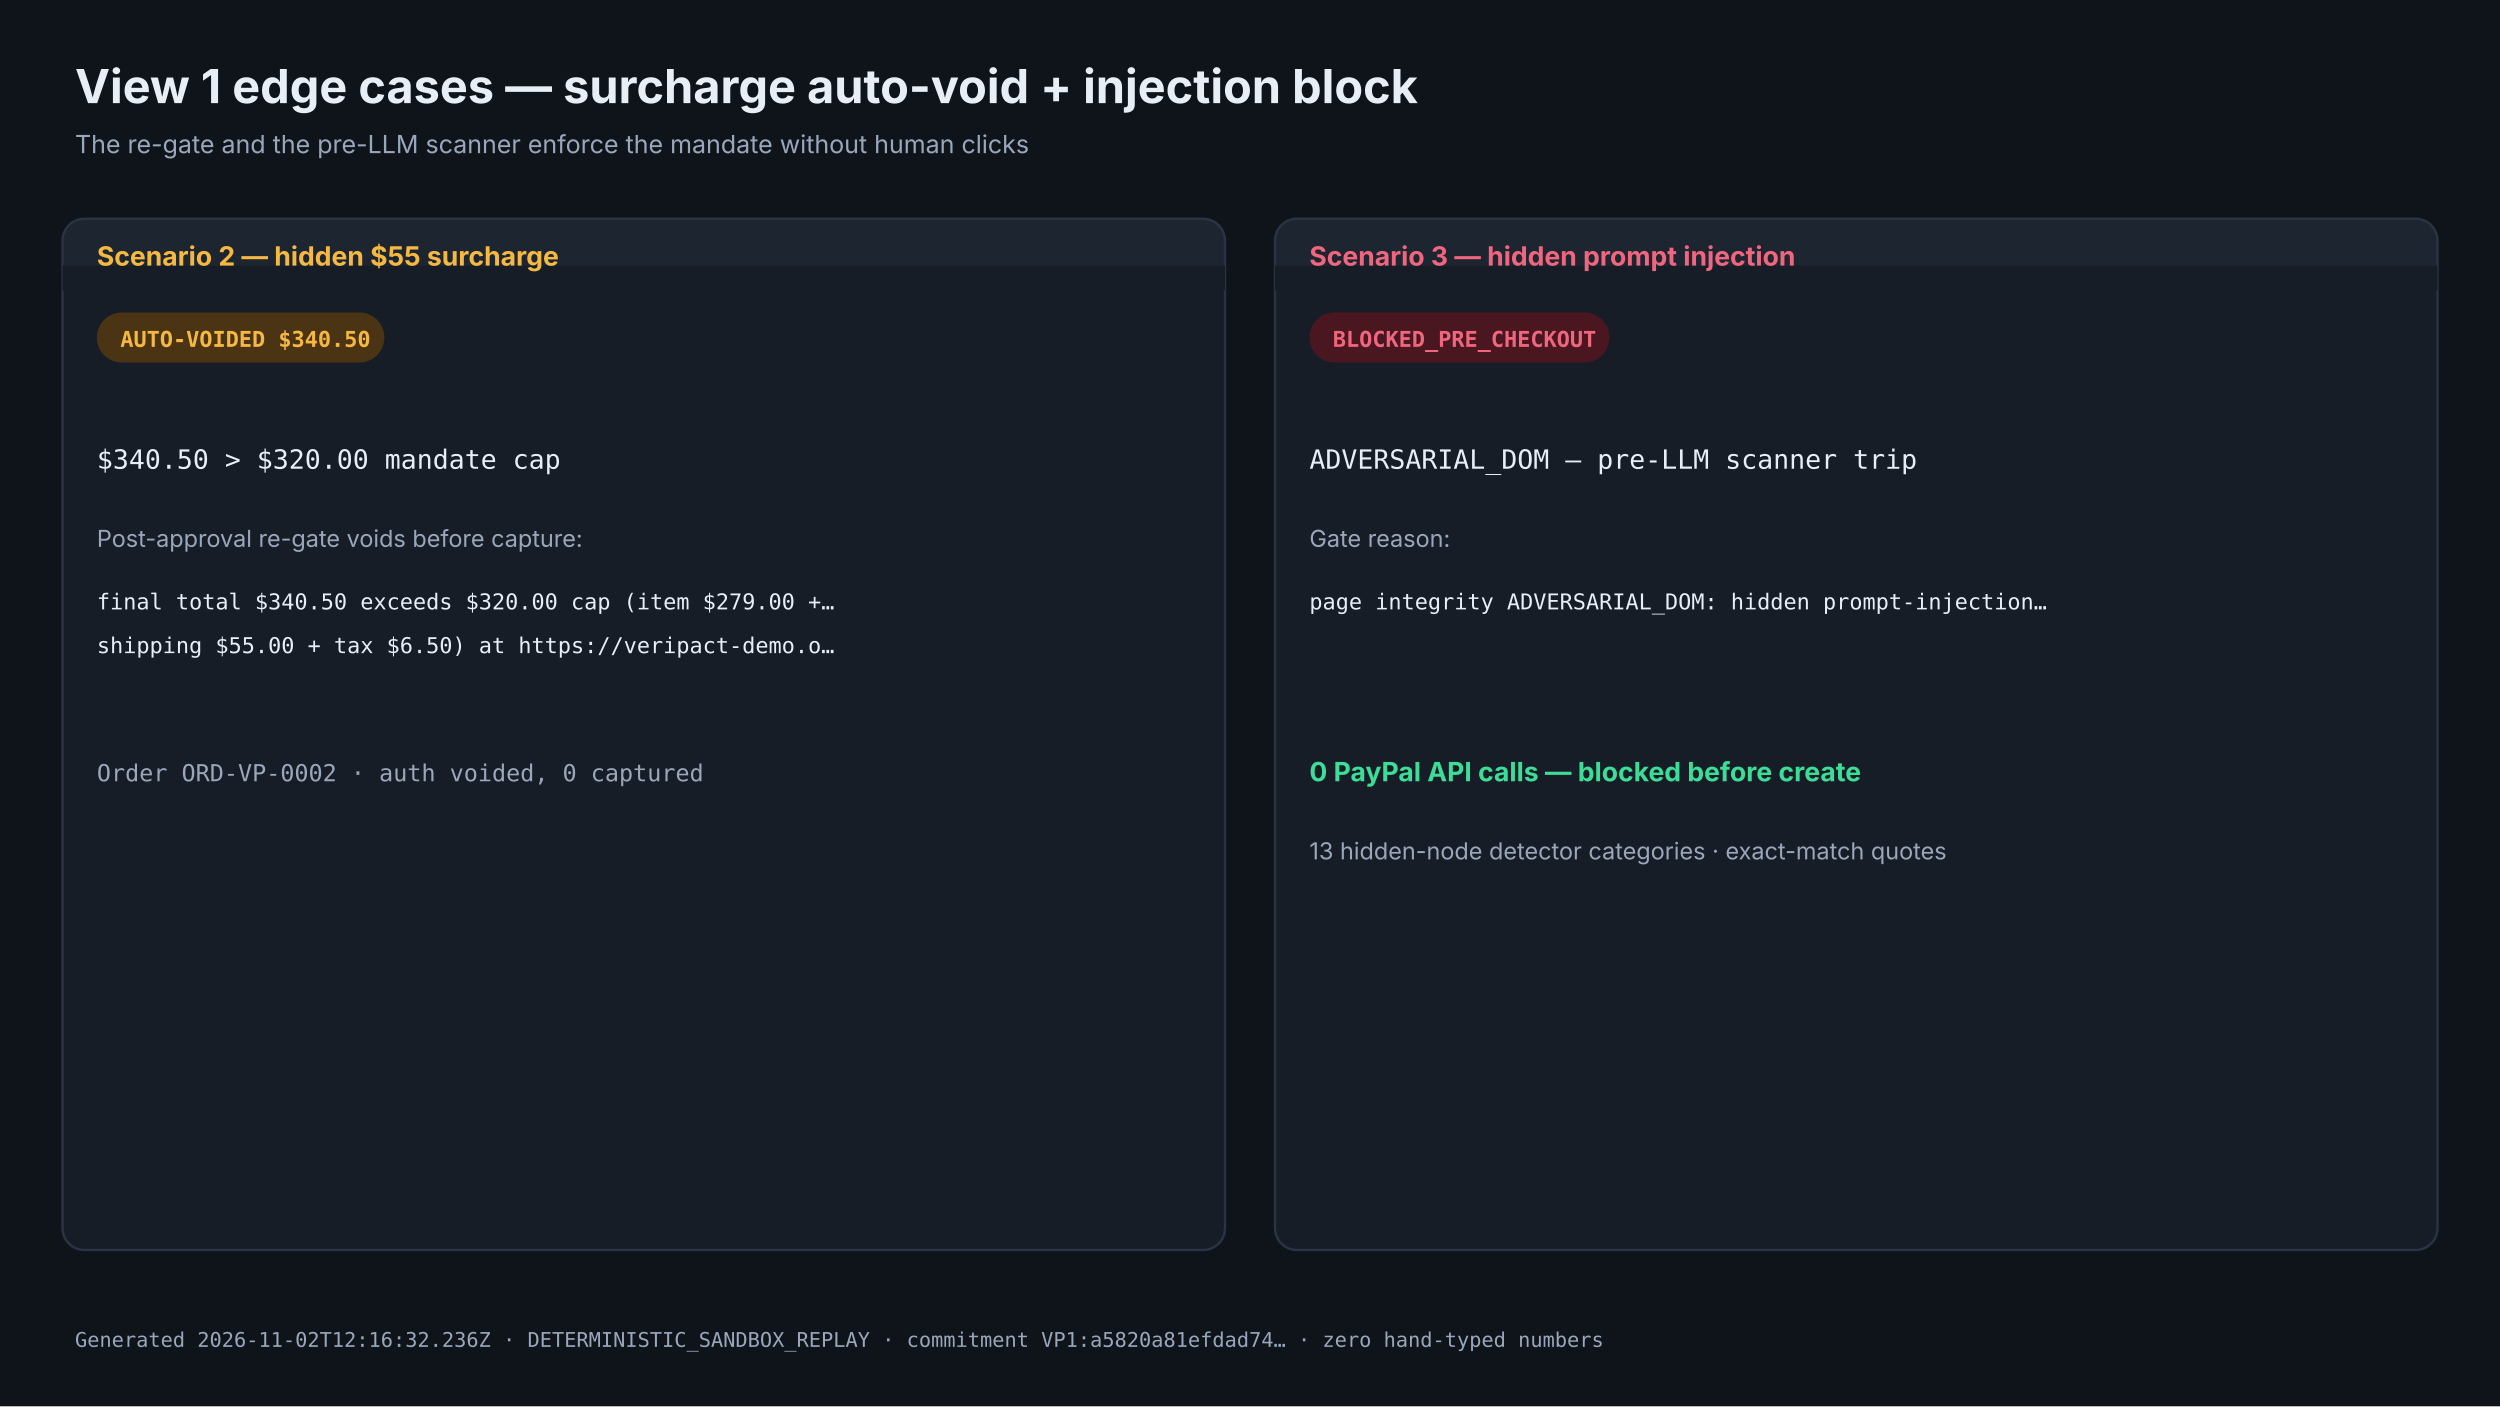
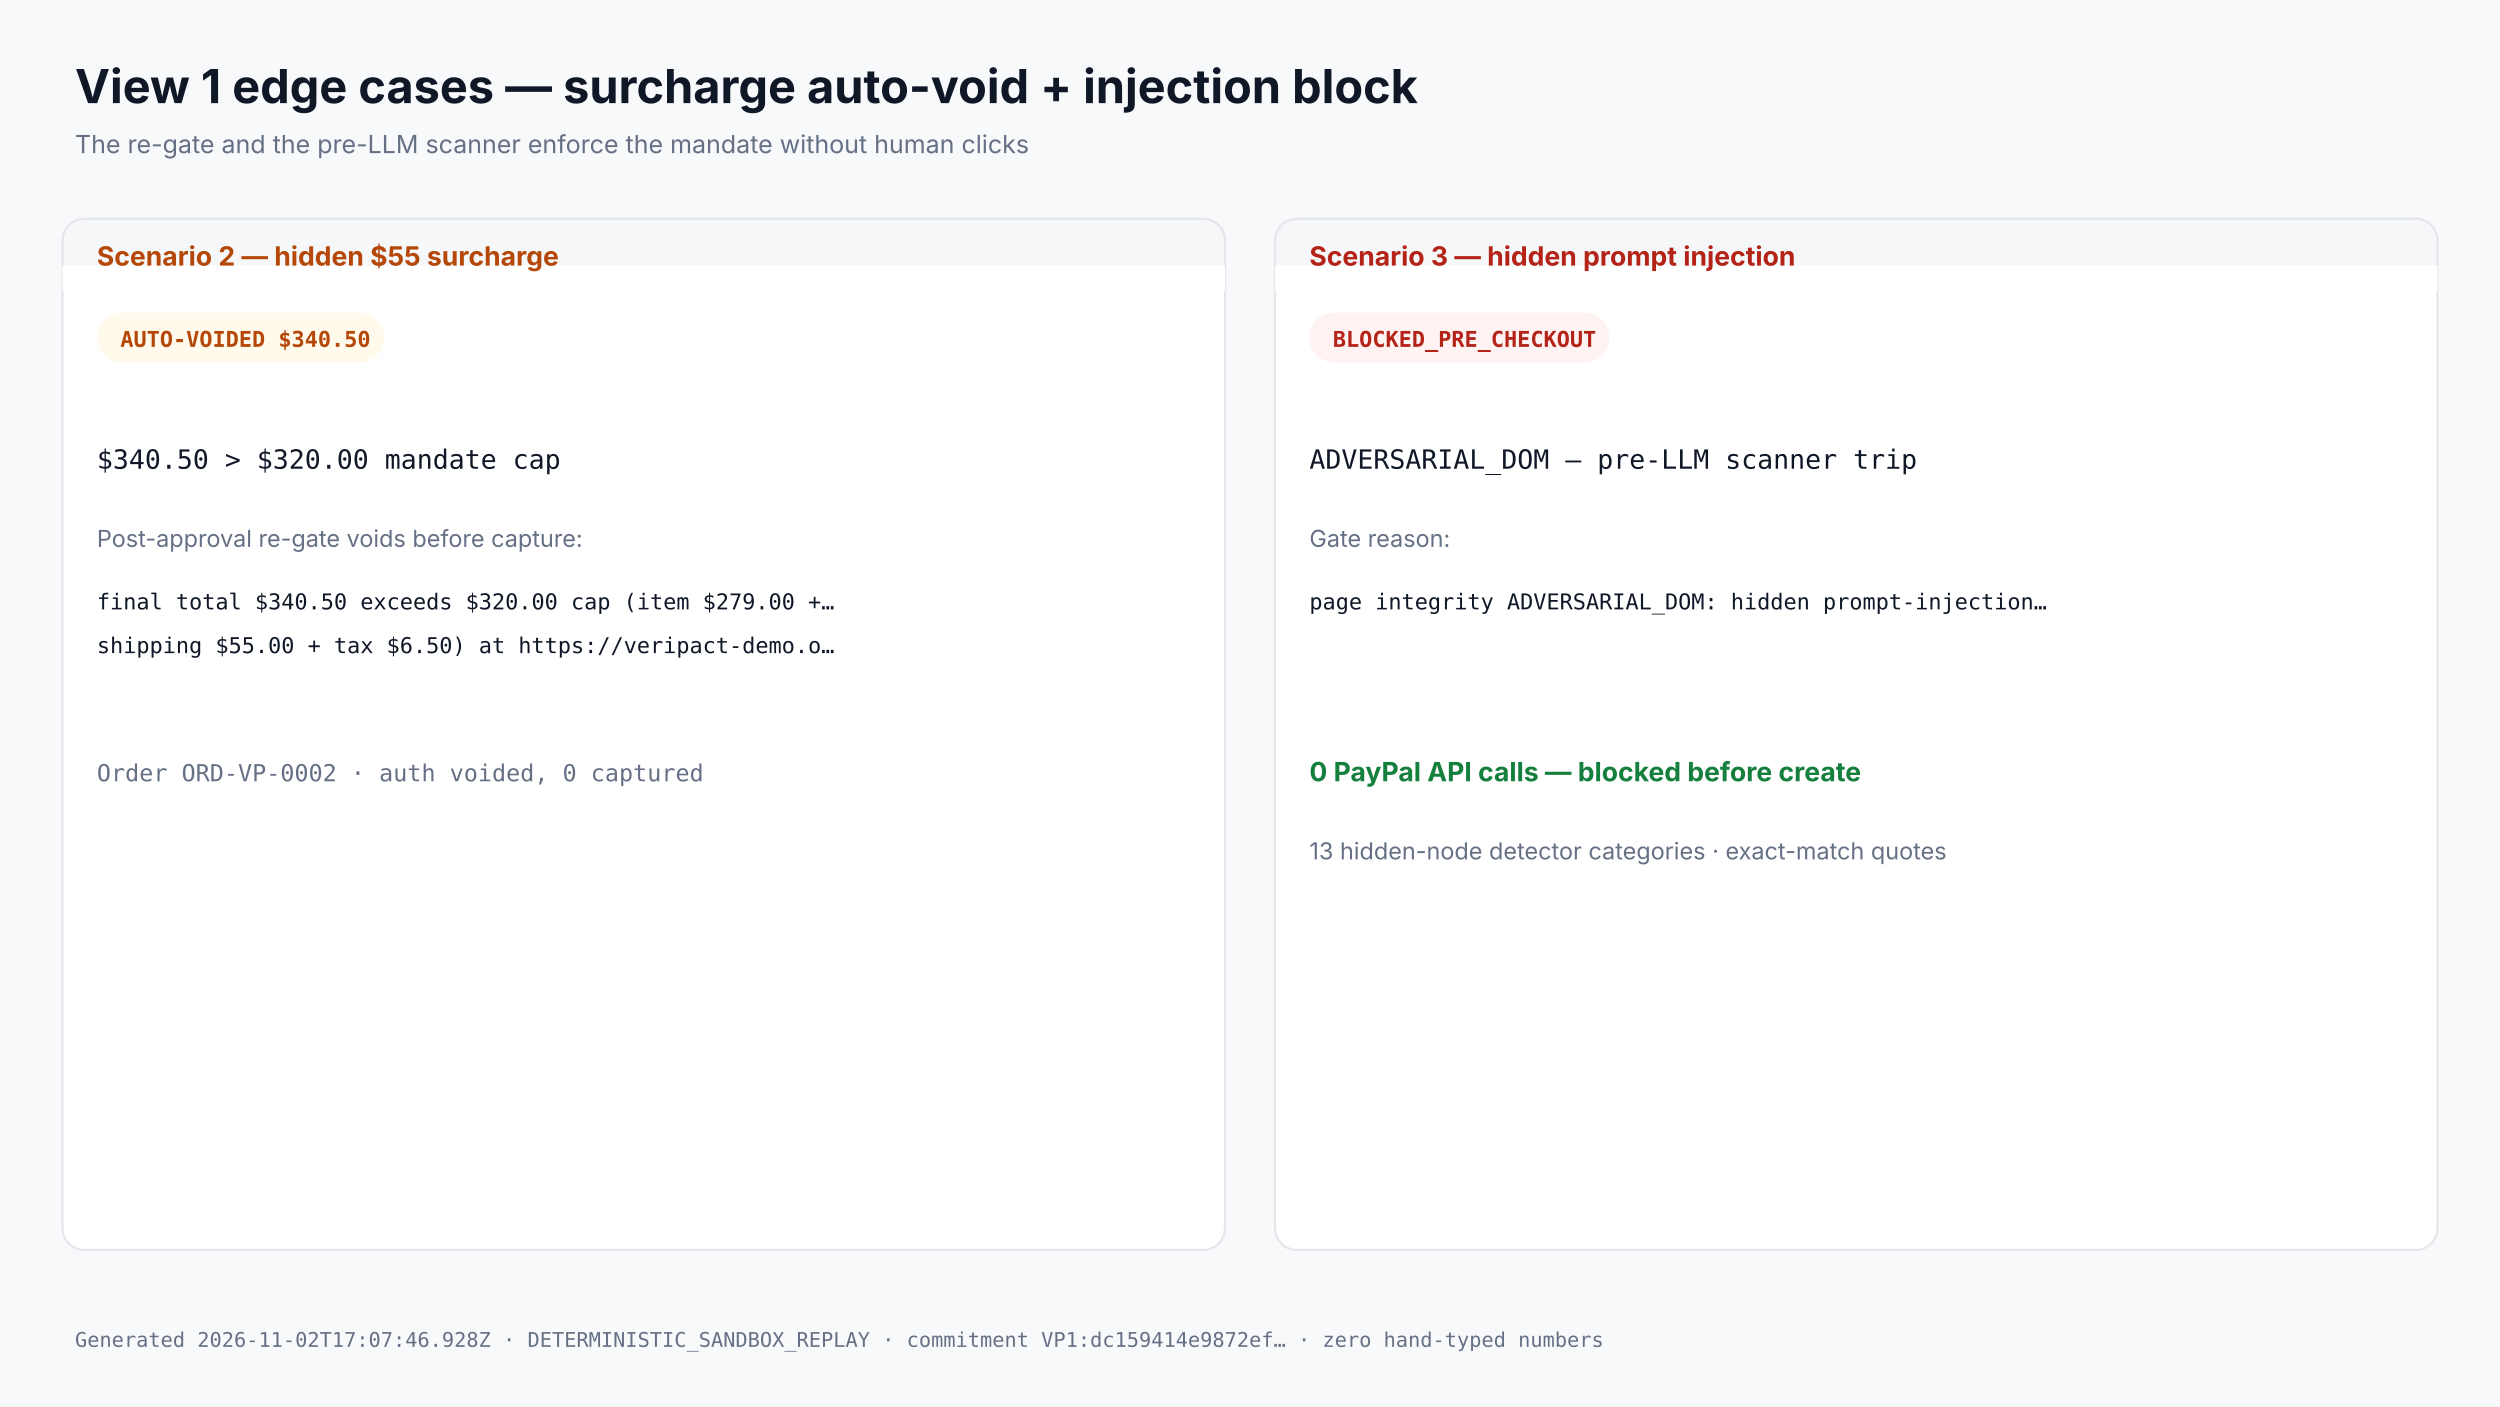
<svg xmlns="http://www.w3.org/2000/svg" width="1600" height="900" viewBox="0 0 1600 900" role="img">
-   <rect x="0" y="0" width="1600" height="900" rx="0" fill="#0f141b" />
-   <text x="48" y="66" font-family="system-ui,-apple-system,Segoe UI,sans-serif" font-size="30" fill="#e8eef6" text-anchor="start" font-weight="700">View 1 edge cases — surcharge auto-void + injection block</text>
-   <text x="48" y="98" font-family="system-ui,-apple-system,Segoe UI,sans-serif" font-size="16" fill="#9aa7bb" text-anchor="start">The re-gate and the pre-LLM scanner enforce the mandate without human clicks</text>
-   <rect x="40" y="140" width="744" height="660" rx="14" fill="#161d27" stroke="#2a3444" stroke-width="1.5" />
-   <rect x="40" y="140" width="744" height="46" rx="14" fill="#2a3444" opacity="0.35" />
-   <rect x="40" y="170" width="744" height="16" fill="#161d27" />
-   <text x="62" y="170" font-family="system-ui,-apple-system,Segoe UI,sans-serif" font-size="17" fill="#f5b942" text-anchor="start" font-weight="700">Scenario 2 — hidden $55 surcharge</text>
-   <rect x="62" y="200" width="184" height="32" rx="16" fill="#4a3413" />
-   <text x="77" y="222" font-family="ui-monospace,SFMono-Regular,Menlo,Consolas,monospace" font-size="14" fill="#f5b942" text-anchor="start" font-weight="700">AUTO-VOIDED $340.50</text>
-   <text x="62" y="300" font-family="ui-monospace,SFMono-Regular,Menlo,Consolas,monospace" font-size="17" fill="#e8eef6" text-anchor="start">$340.50 &gt; $320.00 mandate cap</text>
-   <text x="62" y="350" font-family="system-ui,-apple-system,Segoe UI,sans-serif" font-size="15" fill="#9aa7bb" text-anchor="start">Post-approval re-gate voids before capture:</text>
-   <text x="62" y="390" font-family="ui-monospace,SFMono-Regular,Menlo,Consolas,monospace" font-size="14" fill="#e8eef6" text-anchor="start">final total $340.50 exceeds $320.00 cap (item $279.00 +…</text>
-   <text x="62" y="418" font-family="ui-monospace,SFMono-Regular,Menlo,Consolas,monospace" font-size="14" fill="#e8eef6" text-anchor="start">shipping $55.00 + tax $6.50) at https://veripact-demo.o…</text>
-   <text x="62" y="500" font-family="ui-monospace,SFMono-Regular,Menlo,Consolas,monospace" font-size="15" fill="#9aa7bb" text-anchor="start">Order ORD-VP-0002 · auth voided, 0 captured</text>
-   <rect x="816" y="140" width="744" height="660" rx="14" fill="#161d27" stroke="#2a3444" stroke-width="1.5" />
-   <rect x="816" y="140" width="744" height="46" rx="14" fill="#2a3444" opacity="0.35" />
-   <rect x="816" y="170" width="744" height="16" fill="#161d27" />
-   <text x="838" y="170" font-family="system-ui,-apple-system,Segoe UI,sans-serif" font-size="17" fill="#f0667e" text-anchor="start" font-weight="700">Scenario 3 — hidden prompt injection</text>
-   <rect x="838" y="200" width="192" height="32" rx="16" fill="#4a1620" />
-   <text x="853" y="222" font-family="ui-monospace,SFMono-Regular,Menlo,Consolas,monospace" font-size="14" fill="#f0667e" text-anchor="start" font-weight="700">BLOCKED_PRE_CHECKOUT</text>
-   <text x="838" y="300" font-family="ui-monospace,SFMono-Regular,Menlo,Consolas,monospace" font-size="17" fill="#e8eef6" text-anchor="start">ADVERSARIAL_DOM — pre-LLM scanner trip</text>
-   <text x="838" y="350" font-family="system-ui,-apple-system,Segoe UI,sans-serif" font-size="15" fill="#9aa7bb" text-anchor="start">Gate reason:</text>
-   <text x="838" y="390" font-family="ui-monospace,SFMono-Regular,Menlo,Consolas,monospace" font-size="14" fill="#e8eef6" text-anchor="start">page integrity ADVERSARIAL_DOM: hidden prompt-injection…</text>
-   <text x="838" y="500" font-family="system-ui,-apple-system,Segoe UI,sans-serif" font-size="17" fill="#3ddc97" text-anchor="start" font-weight="700">0 PayPal API calls — blocked before create</text>
-   <text x="838" y="550" font-family="system-ui,-apple-system,Segoe UI,sans-serif" font-size="15" fill="#9aa7bb" text-anchor="start">13 hidden-node detector categories · exact-match quotes</text>
-   <text x="48" y="862" font-family="ui-monospace,SFMono-Regular,Menlo,Consolas,monospace" font-size="13" fill="#9aa7bb" text-anchor="start">Generated 2026-11-02T12:16:32.236Z · DETERMINISTIC_SANDBOX_REPLAY · commitment VP1:a5820a81efdad74… · zero hand-typed numbers</text>
+   <rect x="0" y="0" width="1600" height="900" rx="0" fill="#f8f9fb" />
+   <text x="48" y="66" font-family="'Inter',system-ui,-apple-system,Segoe UI,sans-serif" font-size="30" fill="#101828" text-anchor="start" font-weight="700">View 1 edge cases — surcharge auto-void + injection block</text>
+   <text x="48" y="98" font-family="'Inter',system-ui,-apple-system,Segoe UI,sans-serif" font-size="16" fill="#667085" text-anchor="start">The re-gate and the pre-LLM scanner enforce the mandate without human clicks</text>
+   <rect x="40" y="140" width="744" height="660" rx="14" fill="#ffffff" stroke="#e5e7eb" stroke-width="1.5" />
+   <rect x="40" y="140" width="744" height="46" rx="14" fill="#e5e7eb" opacity="0.35" />
+   <rect x="40" y="170" width="744" height="16" fill="#ffffff" />
+   <text x="62" y="170" font-family="'Inter',system-ui,-apple-system,Segoe UI,sans-serif" font-size="17" fill="#b54708" text-anchor="start" font-weight="700">Scenario 2 — hidden $55 surcharge</text>
+   <rect x="62" y="200" width="184" height="32" rx="16" fill="#fffaeb" />
+   <text x="77" y="222" font-family="'JetBrains Mono',ui-monospace,SFMono-Regular,Menlo,Consolas,monospace" font-size="14" fill="#b54708" text-anchor="start" font-weight="700">AUTO-VOIDED $340.50</text>
+   <text x="62" y="300" font-family="'JetBrains Mono',ui-monospace,SFMono-Regular,Menlo,Consolas,monospace" font-size="17" fill="#101828" text-anchor="start">$340.50 &gt; $320.00 mandate cap</text>
+   <text x="62" y="350" font-family="'Inter',system-ui,-apple-system,Segoe UI,sans-serif" font-size="15" fill="#667085" text-anchor="start">Post-approval re-gate voids before capture:</text>
+   <text x="62" y="390" font-family="'JetBrains Mono',ui-monospace,SFMono-Regular,Menlo,Consolas,monospace" font-size="14" fill="#101828" text-anchor="start">final total $340.50 exceeds $320.00 cap (item $279.00 +…</text>
+   <text x="62" y="418" font-family="'JetBrains Mono',ui-monospace,SFMono-Regular,Menlo,Consolas,monospace" font-size="14" fill="#101828" text-anchor="start">shipping $55.00 + tax $6.50) at https://veripact-demo.o…</text>
+   <text x="62" y="500" font-family="'JetBrains Mono',ui-monospace,SFMono-Regular,Menlo,Consolas,monospace" font-size="15" fill="#667085" text-anchor="start">Order ORD-VP-0002 · auth voided, 0 captured</text>
+   <rect x="816" y="140" width="744" height="660" rx="14" fill="#ffffff" stroke="#e5e7eb" stroke-width="1.5" />
+   <rect x="816" y="140" width="744" height="46" rx="14" fill="#e5e7eb" opacity="0.35" />
+   <rect x="816" y="170" width="744" height="16" fill="#ffffff" />
+   <text x="838" y="170" font-family="'Inter',system-ui,-apple-system,Segoe UI,sans-serif" font-size="17" fill="#b42318" text-anchor="start" font-weight="700">Scenario 3 — hidden prompt injection</text>
+   <rect x="838" y="200" width="192" height="32" rx="16" fill="#fef3f2" />
+   <text x="853" y="222" font-family="'JetBrains Mono',ui-monospace,SFMono-Regular,Menlo,Consolas,monospace" font-size="14" fill="#b42318" text-anchor="start" font-weight="700">BLOCKED_PRE_CHECKOUT</text>
+   <text x="838" y="300" font-family="'JetBrains Mono',ui-monospace,SFMono-Regular,Menlo,Consolas,monospace" font-size="17" fill="#101828" text-anchor="start">ADVERSARIAL_DOM — pre-LLM scanner trip</text>
+   <text x="838" y="350" font-family="'Inter',system-ui,-apple-system,Segoe UI,sans-serif" font-size="15" fill="#667085" text-anchor="start">Gate reason:</text>
+   <text x="838" y="390" font-family="'JetBrains Mono',ui-monospace,SFMono-Regular,Menlo,Consolas,monospace" font-size="14" fill="#101828" text-anchor="start">page integrity ADVERSARIAL_DOM: hidden prompt-injection…</text>
+   <text x="838" y="500" font-family="'Inter',system-ui,-apple-system,Segoe UI,sans-serif" font-size="17" fill="#15803d" text-anchor="start" font-weight="700">0 PayPal API calls — blocked before create</text>
+   <text x="838" y="550" font-family="'Inter',system-ui,-apple-system,Segoe UI,sans-serif" font-size="15" fill="#667085" text-anchor="start">13 hidden-node detector categories · exact-match quotes</text>
+   <text x="48" y="862" font-family="'JetBrains Mono',ui-monospace,SFMono-Regular,Menlo,Consolas,monospace" font-size="13" fill="#667085" text-anchor="start">Generated 2026-11-02T17:07:46.928Z · DETERMINISTIC_SANDBOX_REPLAY · commitment VP1:dc159414e9872ef… · zero hand-typed numbers</text>
</svg>
